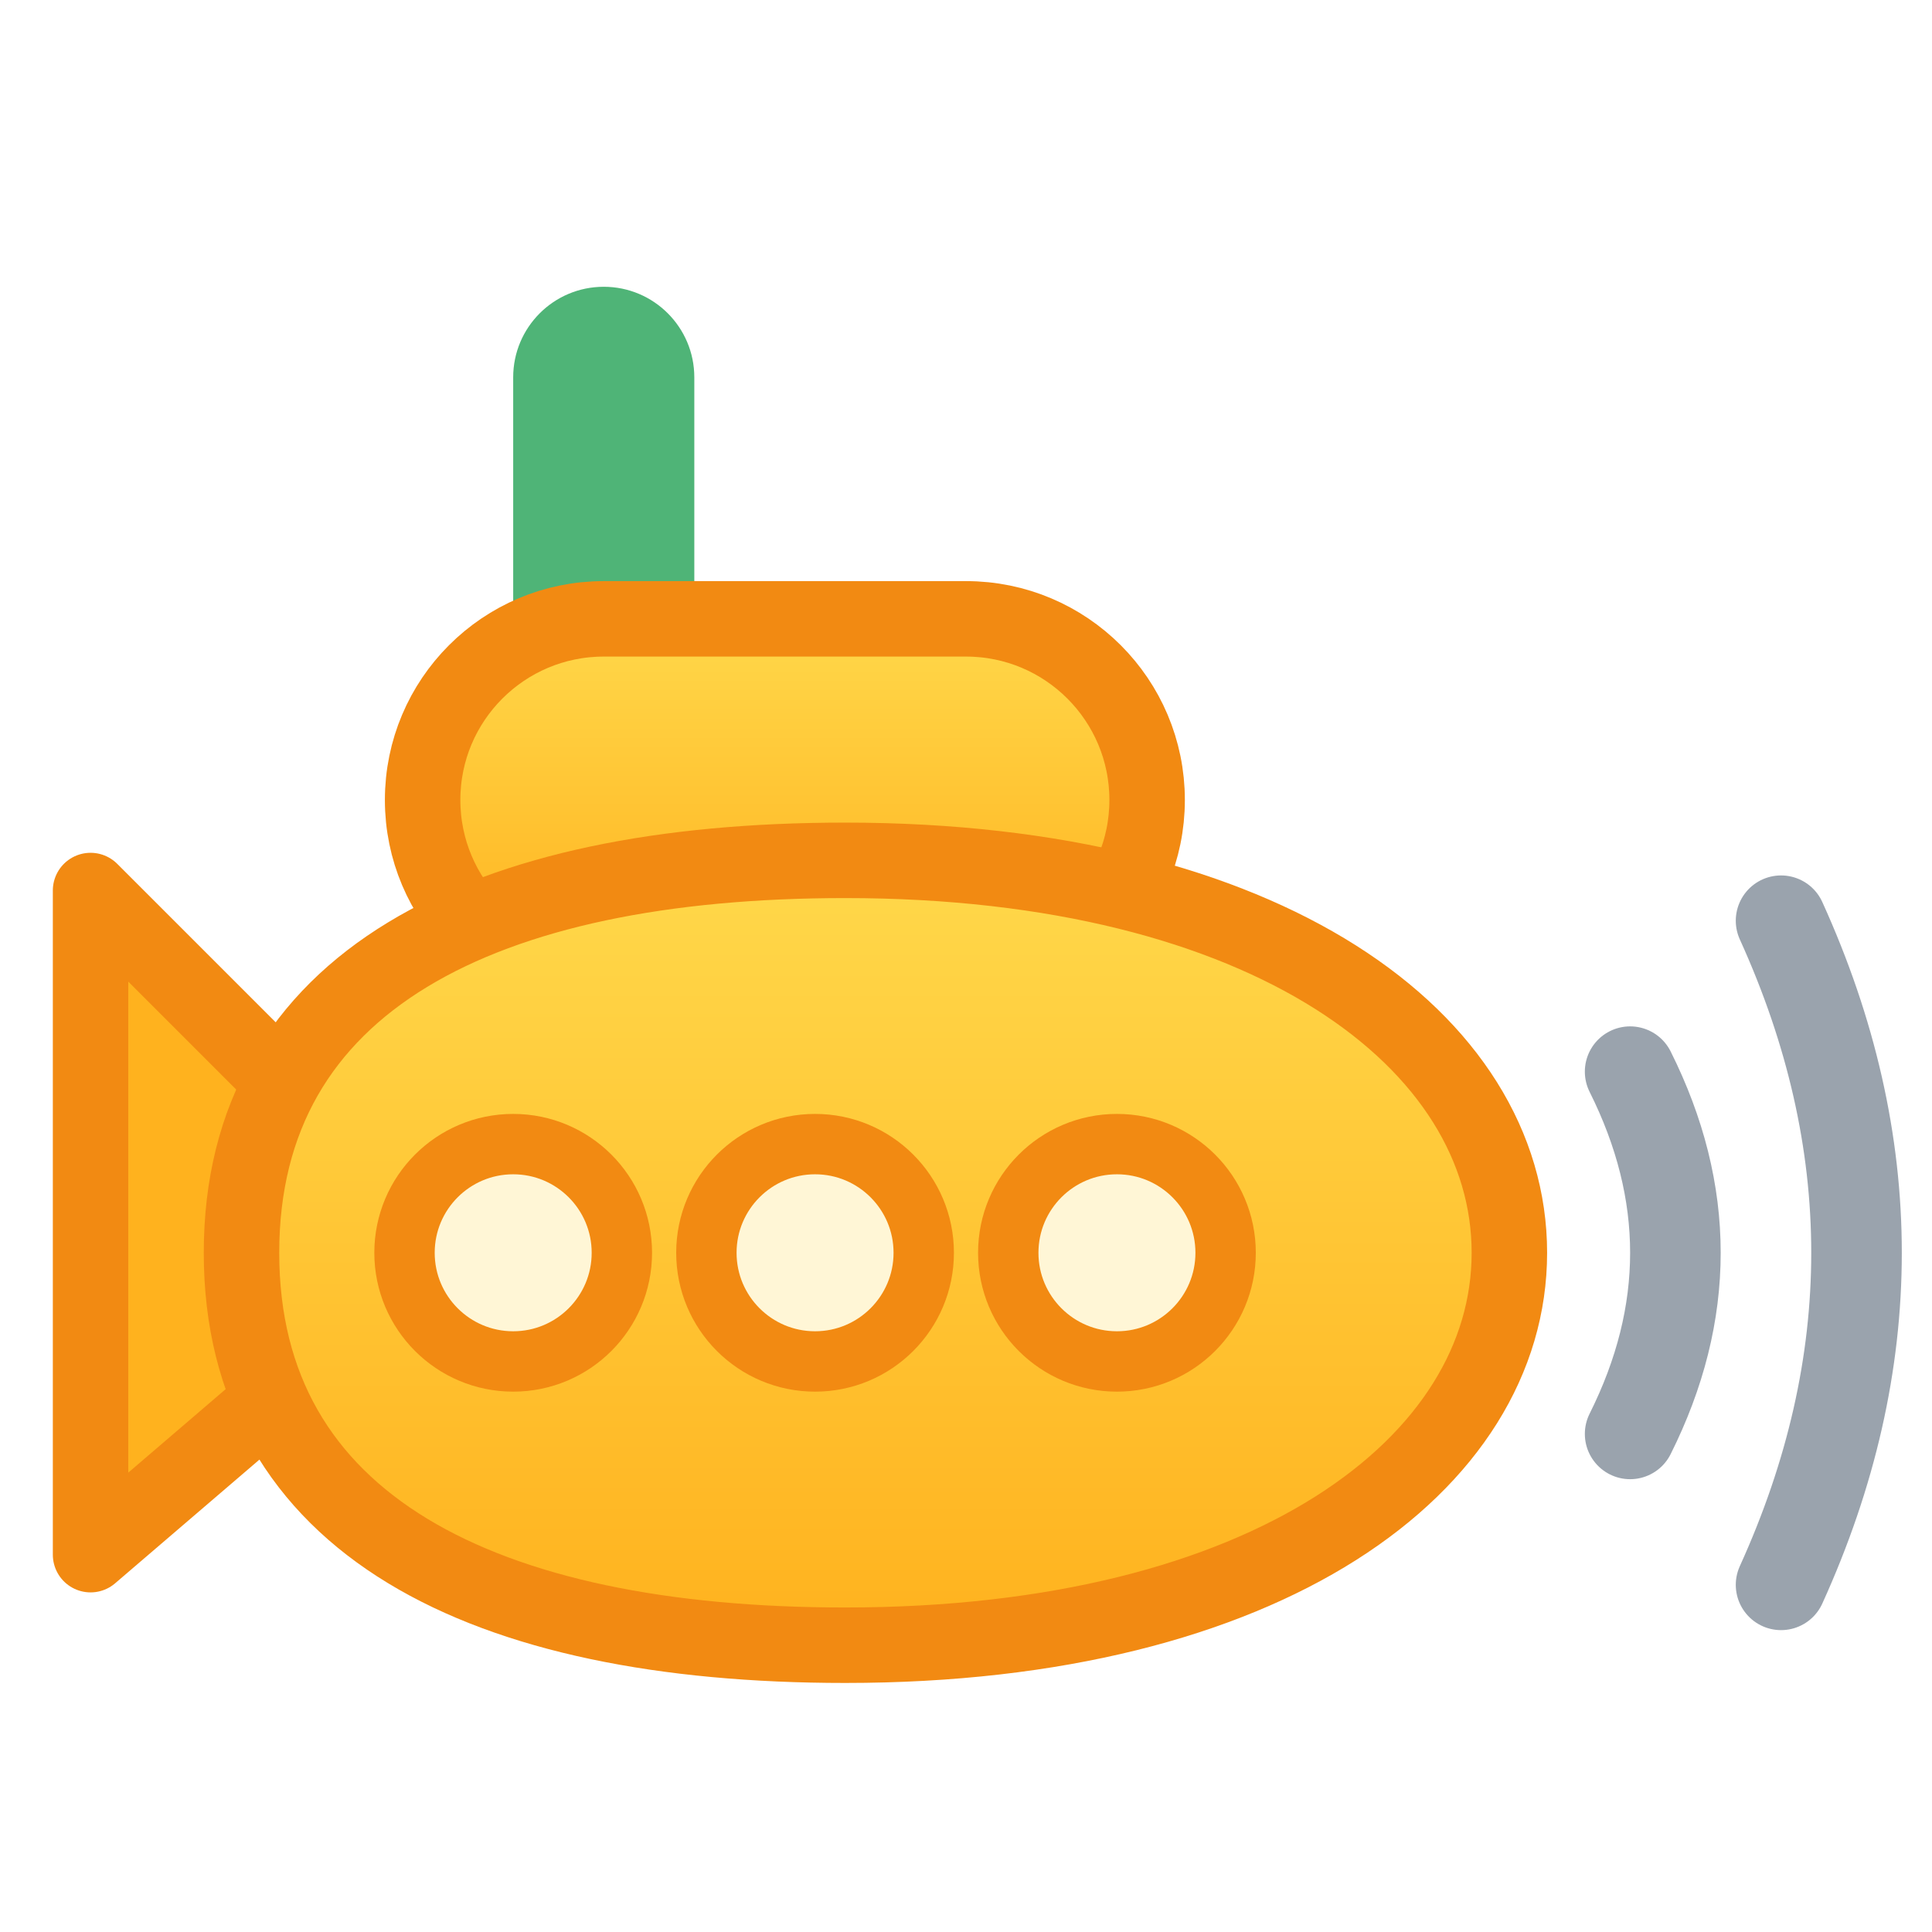
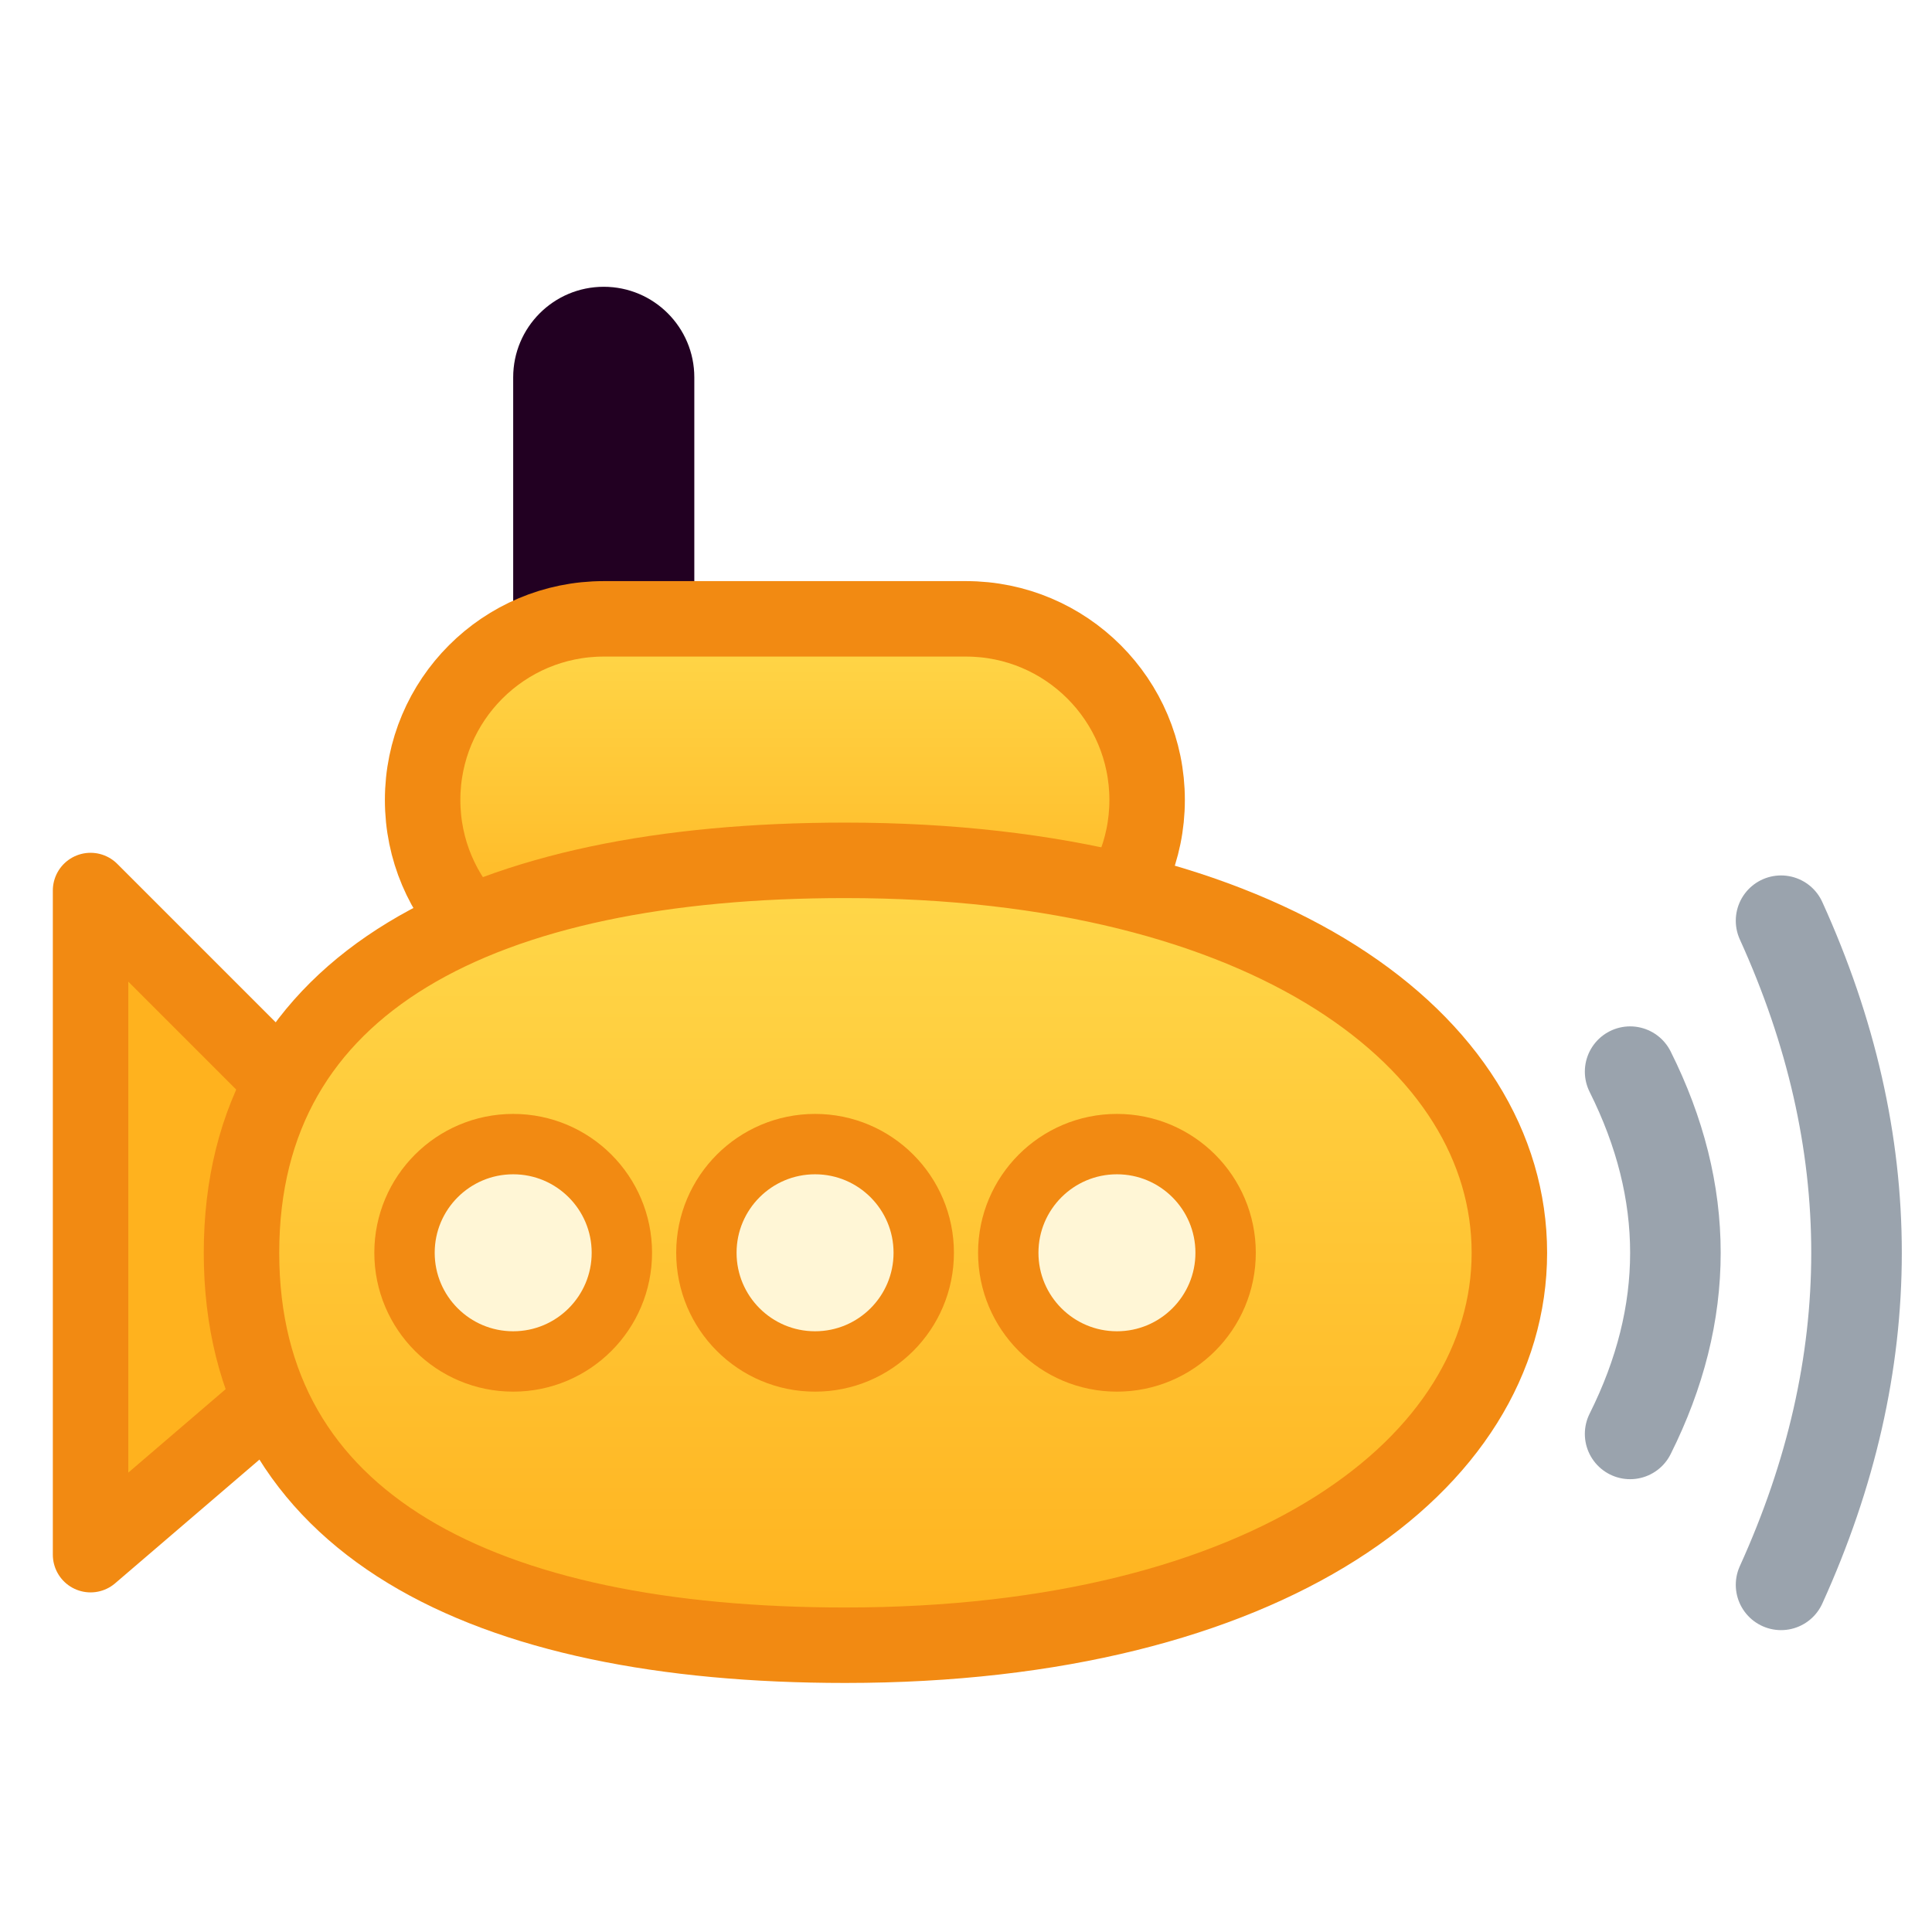
<svg xmlns="http://www.w3.org/2000/svg" viewBox="0 0 64 64">
  <defs>
    <linearGradient id="hull" x1="0" y1="0" x2="0" y2="1">
      <stop offset="0" stop-color="#ffd84a" />
      <stop offset="1" stop-color="#ffb21e" />
    </linearGradient>
  </defs>
  <g transform="translate(0 3.5)">
-     <rect x="17" y="6" width="6" height="16" rx="3" fill="#4fb477" />
+     <rect x="17" y="6" width="6" height="16" rx="3" fill="#220022" />
    <rect x="14" y="17" width="24" height="12" rx="6" fill="url(#hull)" stroke="#f28a12" stroke-width="2.5" />
    <path d="M10 33 L3 26 L3 48 L10 42 Z" fill="#ffb21e" stroke="#f28a12" stroke-width="2.5" stroke-linejoin="round" />
    <path d="M8 38 C8 29 16 25 28 25 C42 25 50 31 50 38 C50 45 42 51 28 51 C16 51 8 47 8 38 Z" fill="url(#hull)" stroke="#f28a12" stroke-width="2.5" />
    <g fill="#fff6d6" stroke="#f28a12" stroke-width="2">
      <circle cx="17" cy="38" r="3.6" />
      <circle cx="27" cy="38" r="3.6" />
      <circle cx="37" cy="38" r="3.6" />
    </g>
    <g fill="none" stroke="#9aa3ad" stroke-width="3" stroke-linecap="round">
      <path d="M54 32 Q57 38 54 44" />
      <path d="M59 27 Q64 38 59 49" />
    </g>
  </g>
</svg>
